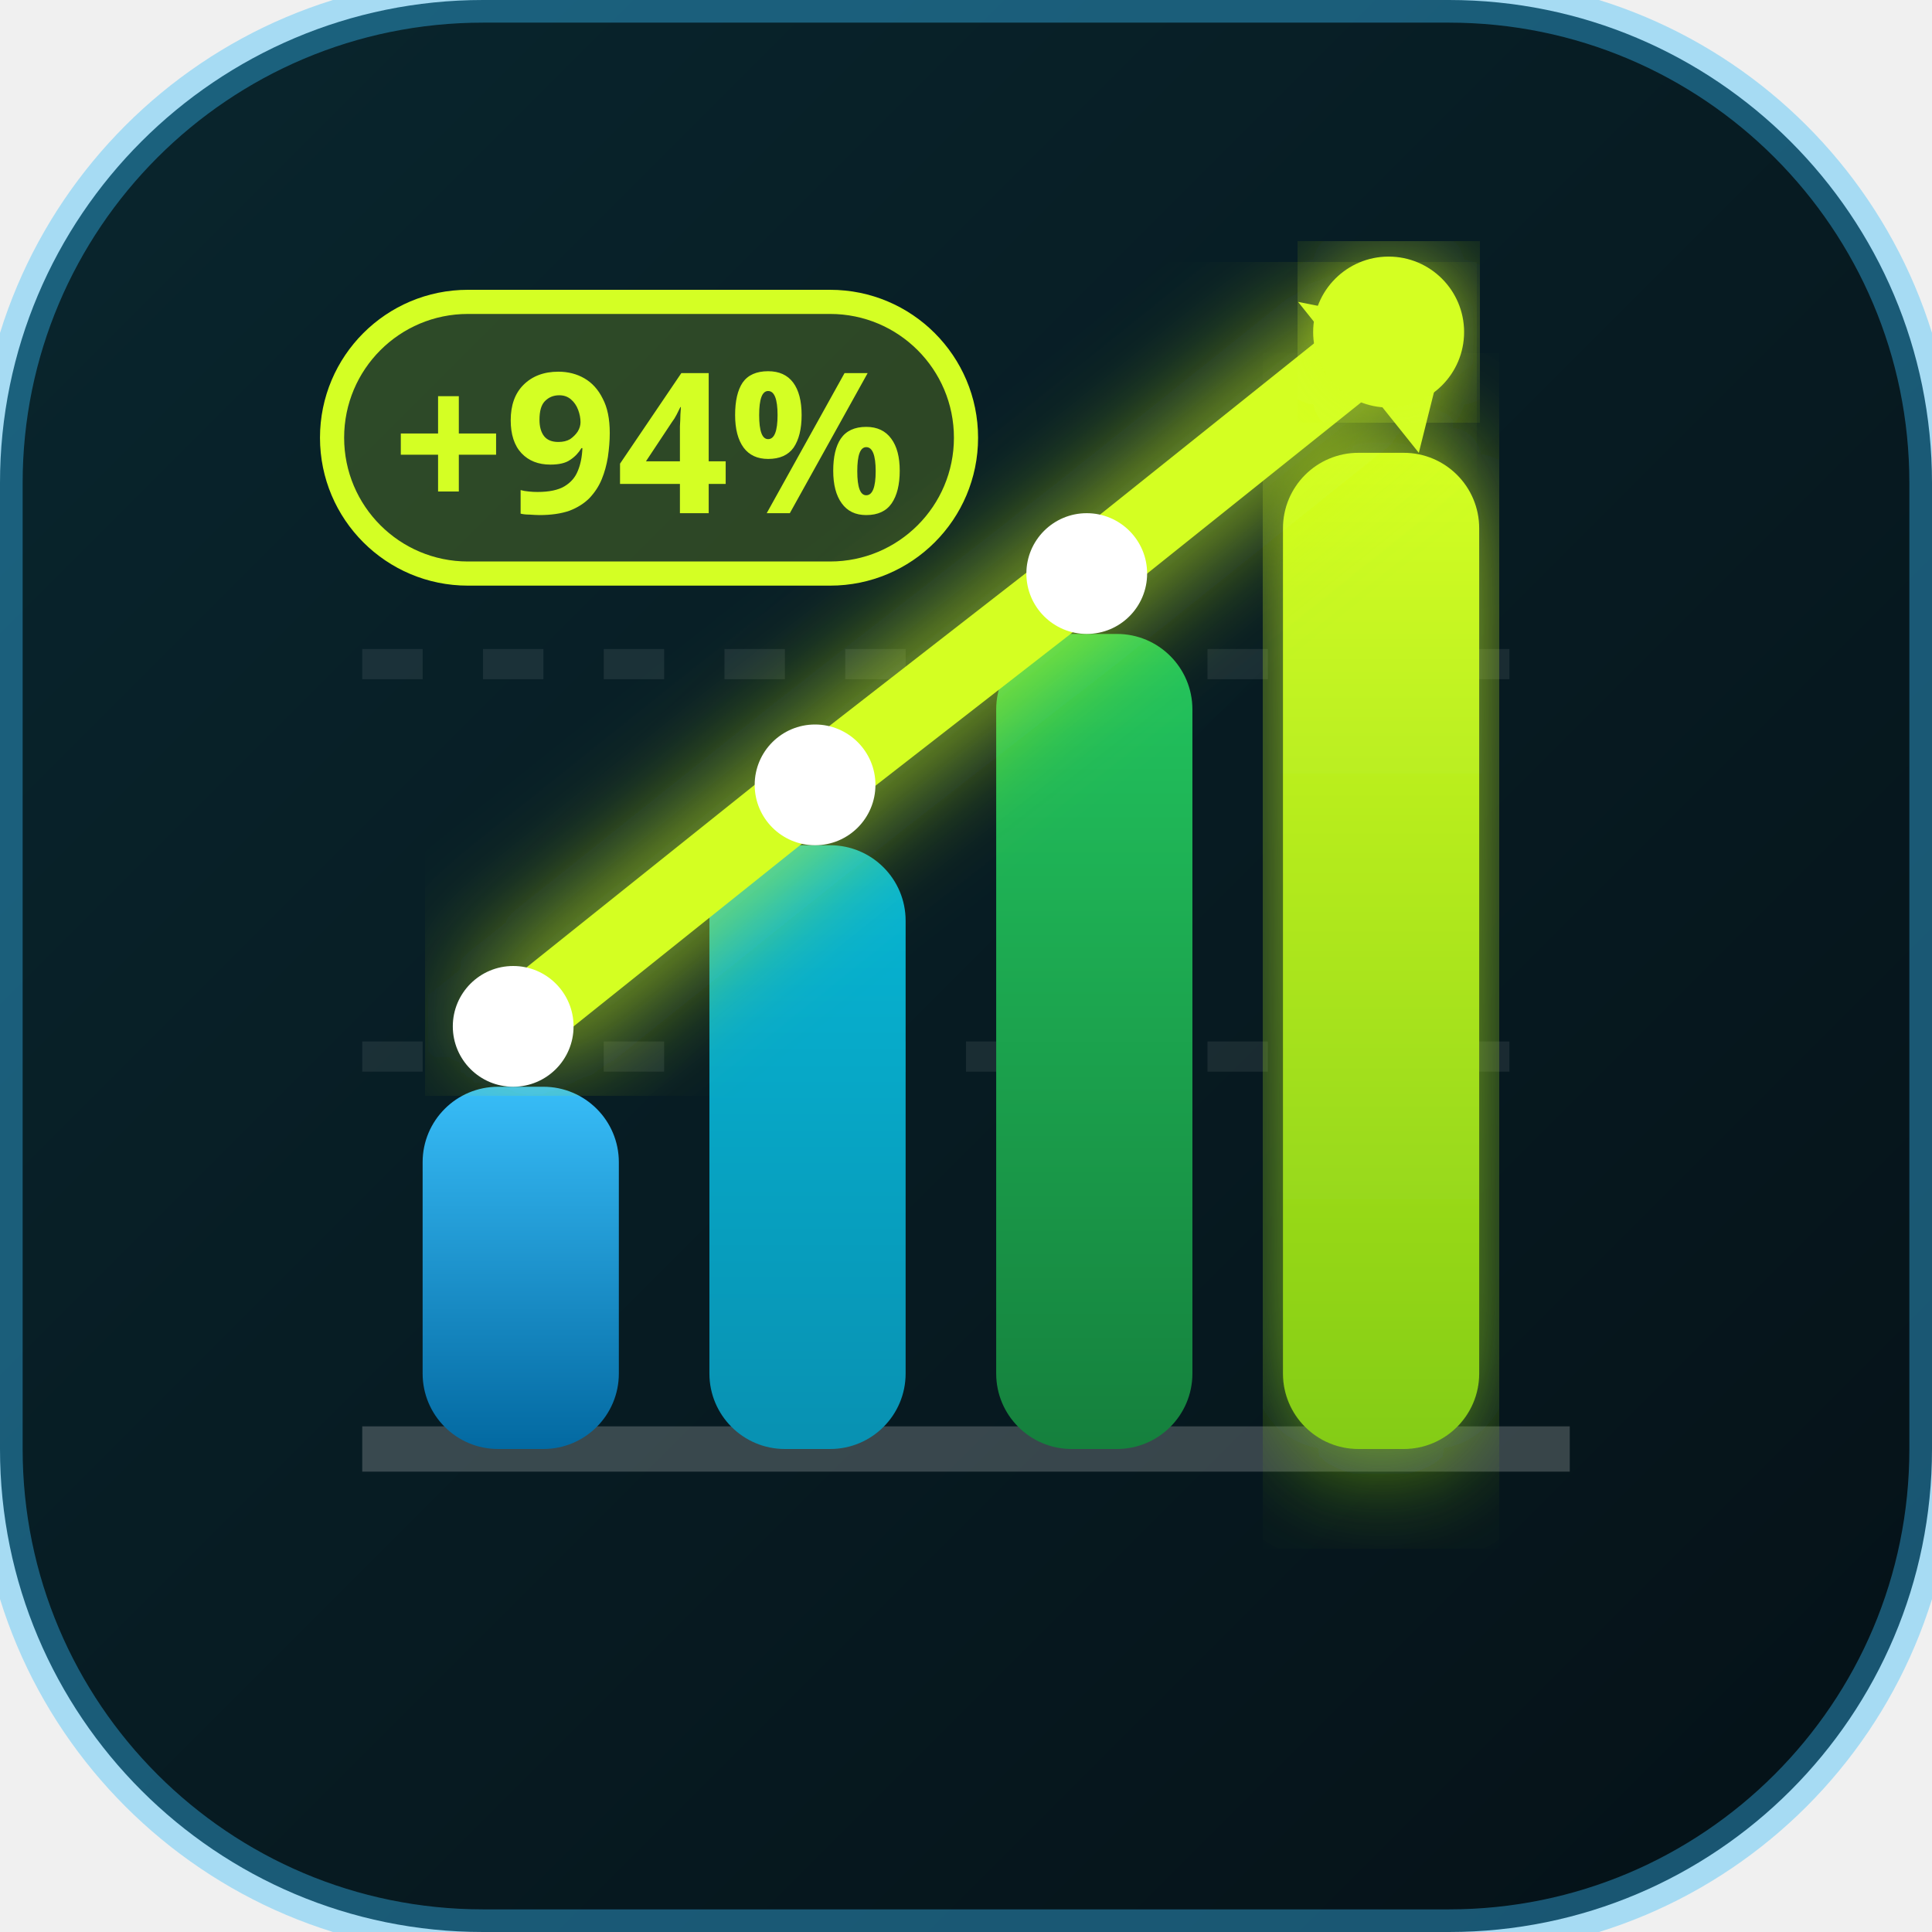
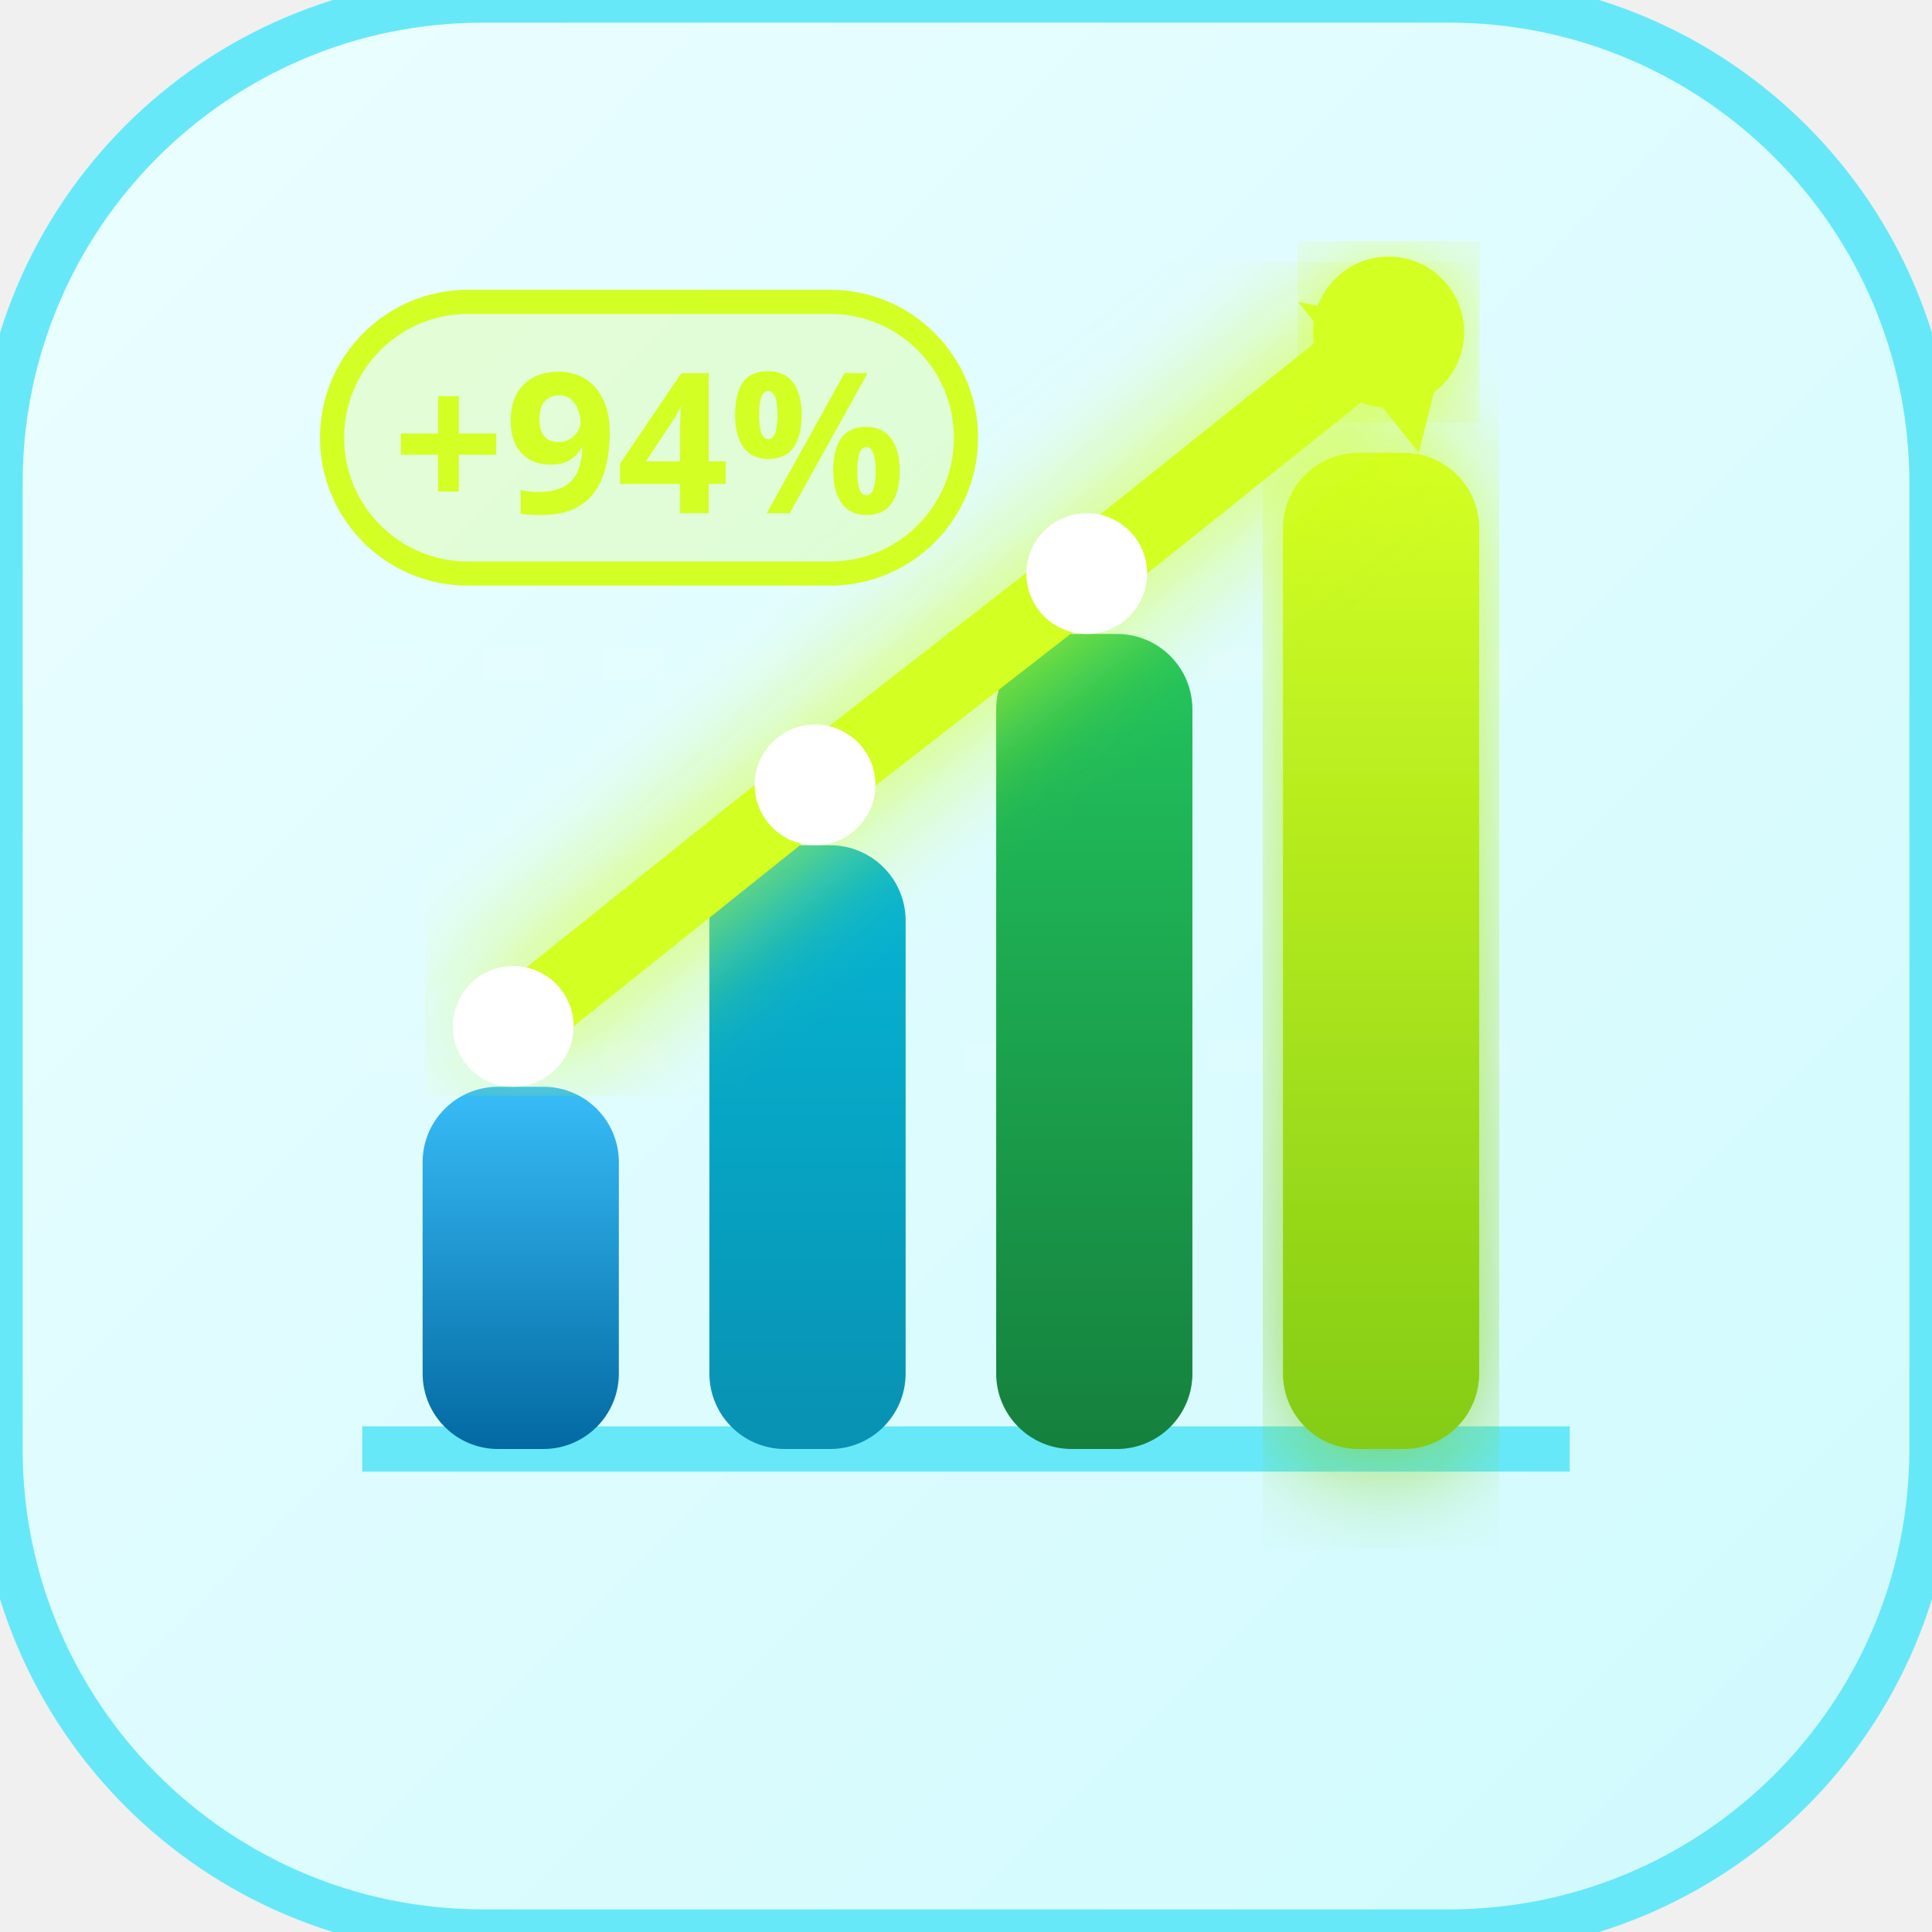
<svg xmlns="http://www.w3.org/2000/svg" viewBox="0 0 64 64" width="64" height="64">
  <defs>
    <linearGradient id="an_bg" x1="0" y1="0" x2="1" y2="1">
-       <stop offset="0%" stop-color="#09262e" />
-       <stop offset="100%" stop-color="#051117" />
+       <stop offset="0%" stop-color="#ecfeff" />
+       <stop offset="100%" stop-color="#cffafe" />
    </linearGradient>
    <linearGradient id="an_bar1" x1="0" y1="0" x2="0" y2="1">
      <stop offset="0%" stop-color="#38bdf8" />
      <stop offset="100%" stop-color="#0369a1" />
    </linearGradient>
    <linearGradient id="an_bar2" x1="0" y1="0" x2="0" y2="1">
      <stop offset="0%" stop-color="#06b6d4" />
      <stop offset="100%" stop-color="#0891b2" />
    </linearGradient>
    <linearGradient id="an_bar3" x1="0" y1="0" x2="0" y2="1">
      <stop offset="0%" stop-color="#22c55e" />
      <stop offset="100%" stop-color="#15803d" />
    </linearGradient>
    <linearGradient id="an_bar4" x1="0" y1="0" x2="0" y2="1">
      <stop offset="0%" stop-color="#d4ff24" />
      <stop offset="100%" stop-color="#84cc16" />
    </linearGradient>
    <filter id="an_glow">
      <feGaussianBlur stdDeviation="2" result="blur" />
      <feMerge>
        <feMergeNode in="blur" />
        <feMergeNode in="SourceGraphic" />
      </feMerge>
    </filter>
  </defs>
  <rect width="64" height="64" rx="16" fill="url(#an_bg)" />
-   <rect width="64" height="64" rx="16" fill="none" stroke="rgba(56,189,248,0.4)" stroke-width="1.5" />
-   <line x1="12" y1="48" x2="52" y2="48" stroke="rgba(255,255,255,0.2)" stroke-width="1.5" />
+   <rect width="64" height="64" rx="16" fill="none" stroke="#67e8f9" stroke-width="1.5" />
+   <line x1="12" y1="48" x2="52" y2="48" stroke="#67e8f9" stroke-width="1.5" />
  <line x1="12" y1="35" x2="52" y2="35" stroke="rgba(255,255,255,0.08)" stroke-dasharray="2 2" />
  <line x1="12" y1="22" x2="52" y2="22" stroke="rgba(255,255,255,0.08)" stroke-dasharray="2 2" />
  <rect x="14" y="36" width="6.5" height="12" rx="2.5" fill="url(#an_bar1)" />
  <rect x="23.5" y="28" width="6.5" height="20" rx="2.5" fill="url(#an_bar2)" />
  <rect x="33" y="21" width="6.5" height="27" rx="2.5" fill="url(#an_bar3)" />
  <rect x="42.5" y="15" width="6.5" height="33" rx="2.5" fill="url(#an_bar4)" filter="url(#an_glow)" />
  <path d="M17 34 L27 26 L36 19 L46 11" fill="none" stroke="#d4ff24" stroke-width="2.5" stroke-linecap="round" filter="url(#an_glow)" />
  <polygon points="48,11 43,10 47,15" fill="#d4ff24" />
  <circle cx="17" cy="34" r="2" fill="#ffffff" />
  <circle cx="27" cy="26" r="2" fill="#ffffff" />
  <circle cx="36" cy="19" r="2" fill="#ffffff" />
  <circle cx="46" cy="11" r="2.5" fill="#d4ff24" filter="url(#an_glow)" />
  <rect x="11" y="10" width="21" height="9" rx="4.5" fill="rgba(212,255,36,0.18)" stroke="#d4ff24" stroke-width="0.8" />
  <text x="21.5" y="17" font-family="system-ui, sans-serif" font-size="6.5" font-weight="800" fill="#d4ff24" text-anchor="middle">+94%</text>
</svg>
